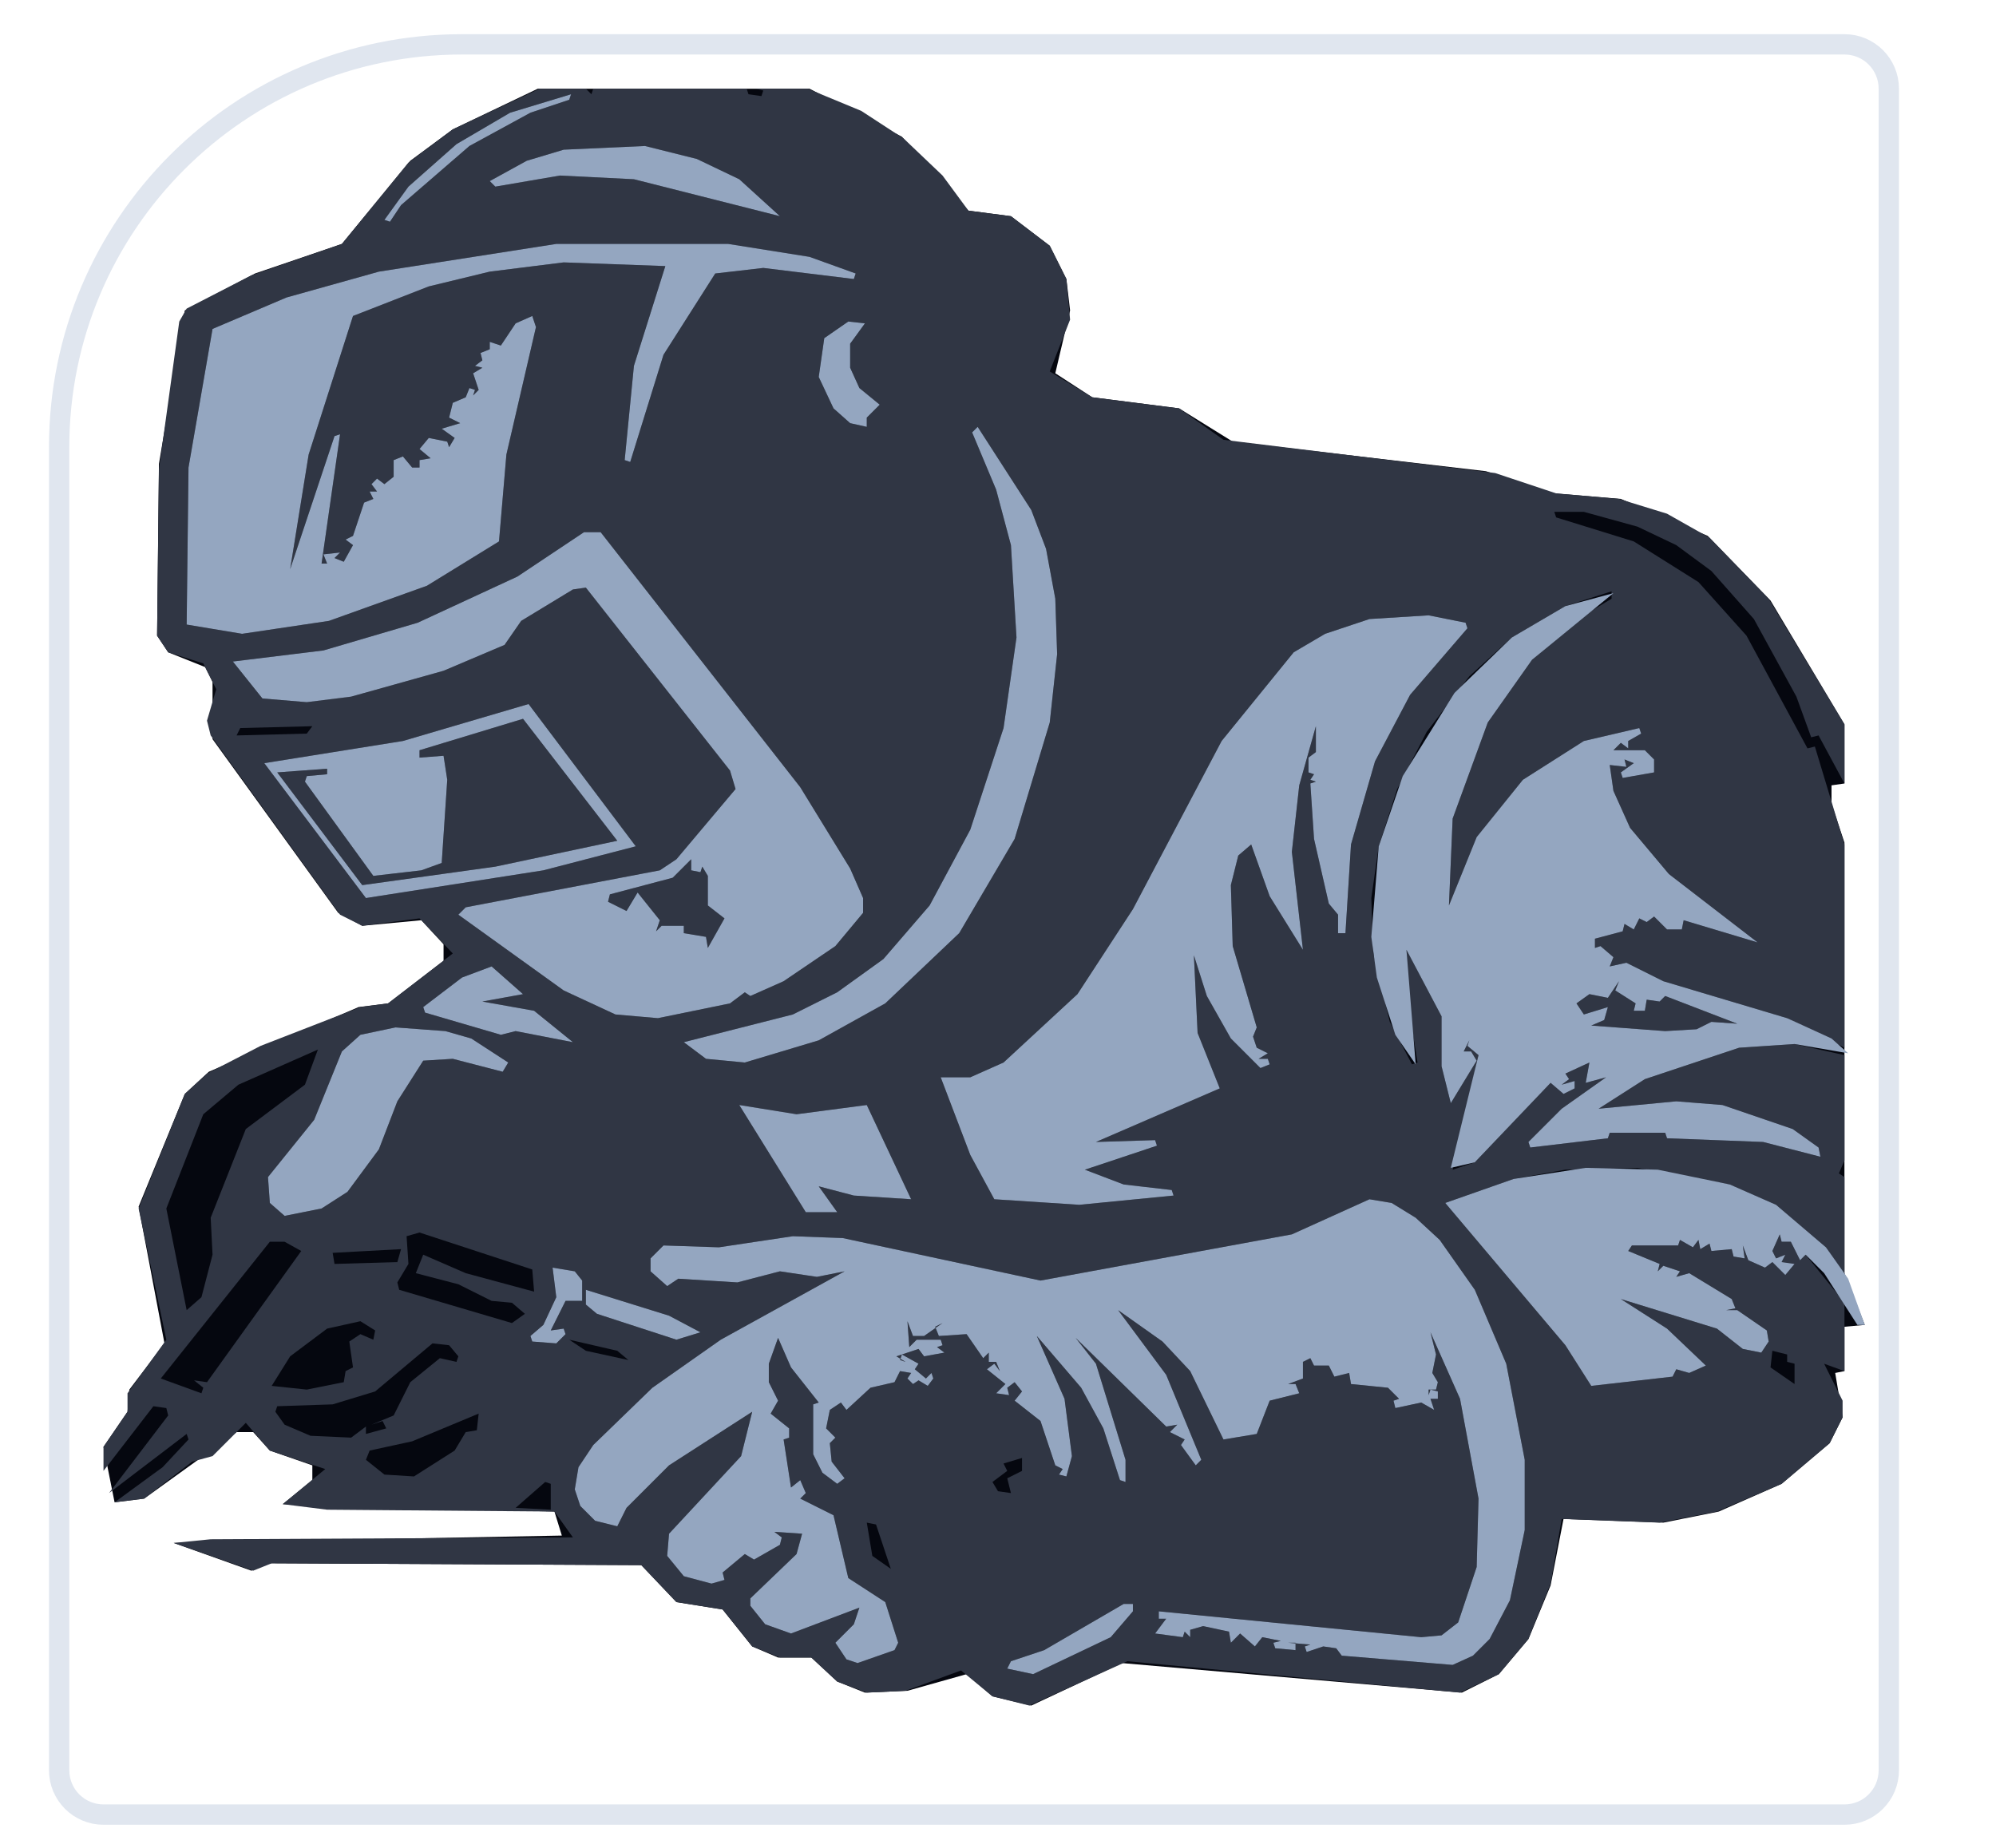
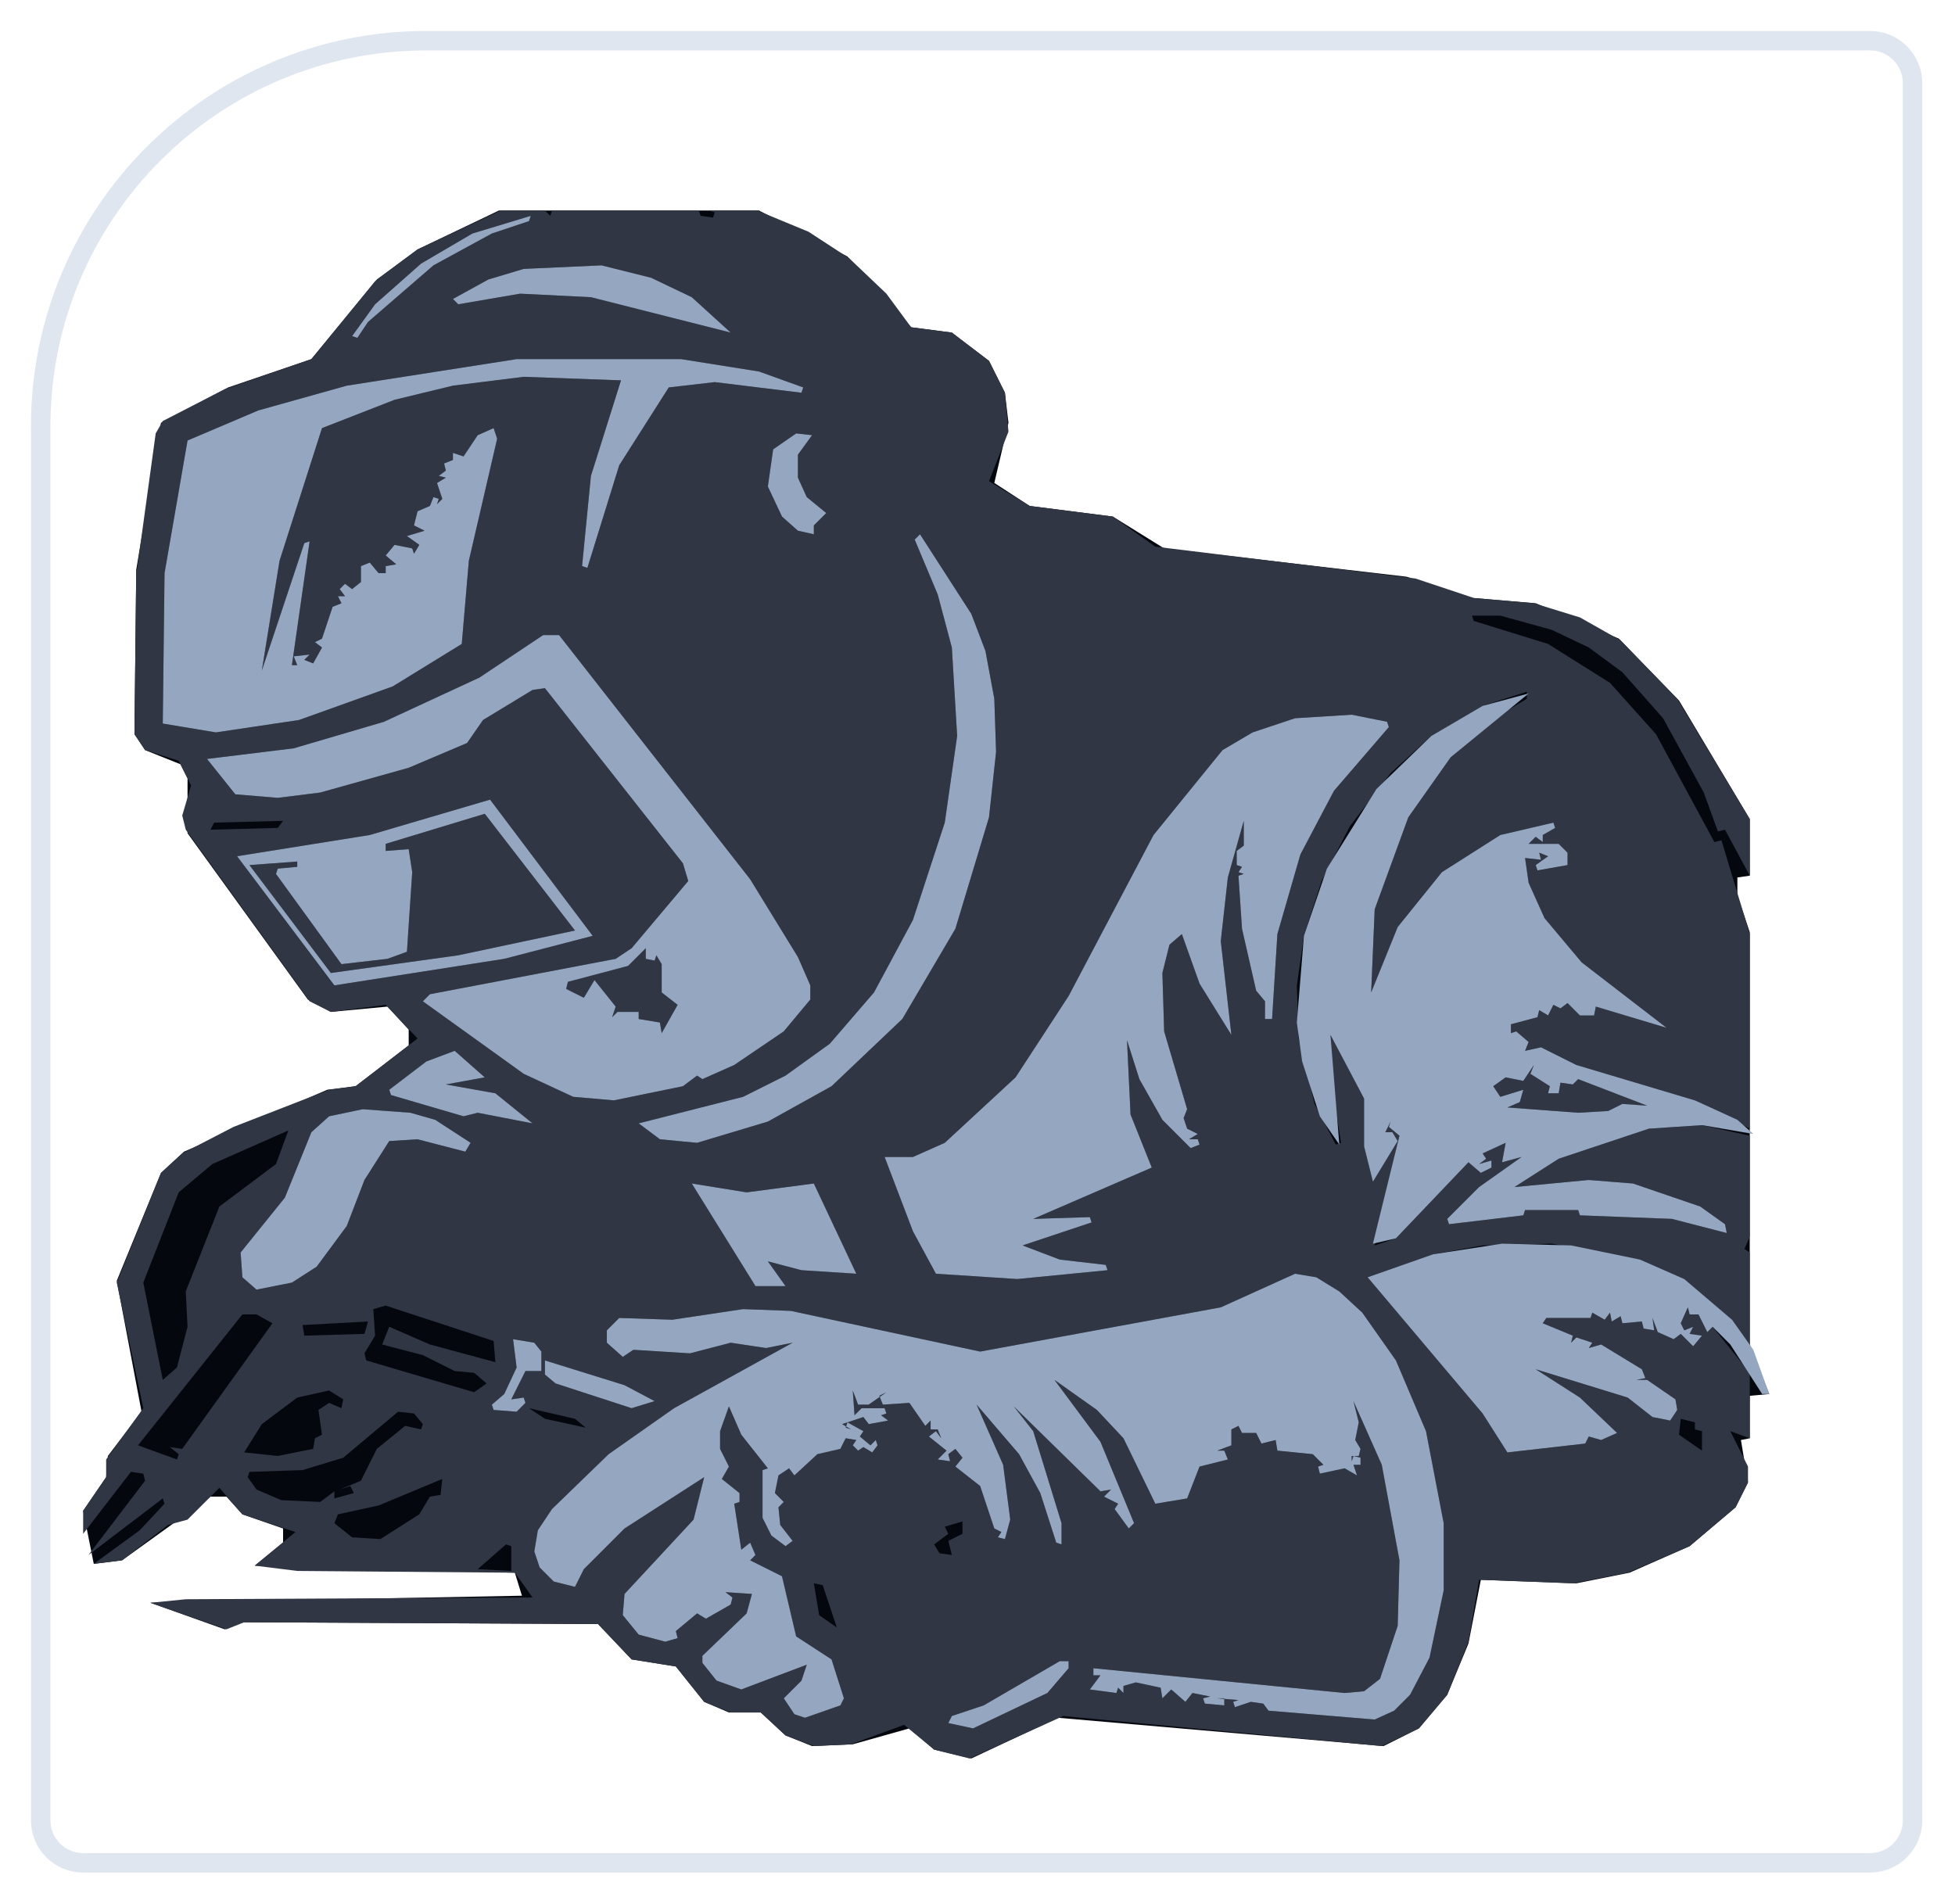
- <svg xmlns="http://www.w3.org/2000/svg" viewBox="290 20 1080 1000">
+ <svg xmlns="http://www.w3.org/2000/svg" viewBox="299 -51 1105 1076">
  <g id="frame">
-     <path d="M322,960 L322,262 A218,218 0 0 1 540,44 L1288,44 A24,24 0 0 1 1312,68 L1312,978 A24,24 0 0 1 1288,1002 L346,1002 A24,24 0 0 1 322,978 Z" fill="none" stroke="#9db0cb" stroke-opacity="0.32" stroke-width="11" />
+     <path d="M322,960 L322,190 A218,218 0 0 1 540,-28 L1356,-28 A24,24 0 0 1 1380,-4 L1380,978 A24,24 0 0 1 1356,1002 L346,1002 A24,24 0 0 1 322,978 Z" fill="none" stroke="#9db0cb" stroke-opacity="0.32" stroke-width="11" />
  </g>
  <g id="figure">
    <path id="blocker" d="M390,188L376,271L375,364L381,373L401,381L405,389L405,420L473,514L486,521L518,518L530,531L530,540L500,563L484,565L403,600L390,612L365,673L379,747L360,772L359,784L346,803L352,833L368,831L418,795L427,795L436,805L459,813L459,821L443,834L590,838L594,851L384,855L426,870L436,866L637,867L656,887L681,891L697,911L711,917L729,917L743,930L758,936L781,935L813,926L827,938L848,943L897,920L1081,936L1101,926L1117,907L1129,878L1136,842L1190,844L1220,838L1254,823L1280,801L1287,787L1283,763L1288,762L1288,738L1299,737L1288,709L1288,476L1281,455L1281,445L1288,444L1288,412L1248,345L1214,310L1167,290L1131,287L1094,275L957,259L928,241L881,235L861,222L869,188L867,171L858,153L837,137L814,134L778,94L728,68L581,68L535,90L512,107L475,152L428,168Z" fill="#05070f" />
    <path id="dark" d="M903,888L903,892L891,906L849,926L835,923L837,919L855,913L898,888ZM759,844L764,845L772,869L762,862ZM588,823L588,837L569,836L585,822ZM843,809L843,816L835,820L837,828L830,827L827,822L835,816L833,812ZM549,785L548,794L542,795L536,805L514,819L498,818L488,810L490,805L513,800ZM1249,751L1257,753L1257,757L1261,758L1261,769L1248,760ZM538,754L537,757L528,755L512,768L503,786L491,791L497,789L499,793L488,796L488,792L480,798L458,797L444,791L439,784L440,781L470,780L493,773L524,747L533,748ZM598,745L624,751L630,756L607,751ZM493,740L492,745L485,742L479,746L481,760L477,762L476,768L456,772L437,770L447,754L467,739L485,735ZM607,718L652,732L669,741L656,745L613,731L607,726ZM601,708L605,713L605,724L596,724L588,740L595,739L596,742L591,747L578,746L577,743L584,737L591,722L589,706ZM507,696L505,703L471,704L470,698ZM453,697L402,768L395,767L400,771L399,774L377,766L436,692L444,692ZM510,689L517,687L578,707L579,719L542,709L519,699L515,709L538,715L556,724L567,725L574,731L567,736L506,718L505,714L511,704ZM1115,810L1115,848L1107,886L1096,907L1087,916L1076,921L1016,916L1013,912L1006,911L997,914L996,911L999,910L987,909L991,909L991,913L980,912L979,909L983,908L973,906L969,911L961,904L956,909L955,903L941,900L934,902L934,906L931,903L930,906L915,904L921,896L917,896L917,892L1059,906L1070,905L1079,898L1089,868L1090,831L1080,777L1064,741L1067,753L1065,763L1068,768L1067,772L1063,772L1063,775L1064,772L1068,773L1068,777L1064,777L1066,783L1059,779L1045,782L1044,778L1047,777L1041,771L1021,769L1020,763L1012,765L1009,759L1001,759L999,755L995,757L995,766L987,769L991,769L993,774L977,778L970,796L952,799L934,762L919,746L895,729L921,764L940,810L937,813L929,802L931,799L923,795L927,791L921,792L872,744L883,758L899,810L899,822L896,821L887,793L875,771L851,743L866,777L870,808L867,819L863,818L865,815L861,813L853,789L839,778L843,773L839,768L835,771L836,775L829,774L834,769L824,761L828,758L831,762L829,757L825,757L825,752L822,755L813,742L798,743L796,738L800,736L790,743L784,743L781,735L782,749L786,745L799,745L800,748L797,749L801,752L790,754L787,750L775,754L780,757L777,756L778,753L787,758L785,761L791,766L794,763L795,766L792,770L787,767L784,769L781,766L783,763L777,762L774,768L761,771L748,783L745,779L739,783L737,793L742,798L739,801L740,811L747,820L743,823L735,817L730,807L730,780L733,779L718,760L711,744L706,758L706,768L711,778L707,785L717,793L717,798L714,799L718,825L723,821L726,828L723,831L741,840L749,874L769,887L776,909L774,913L754,920L748,918L742,909L752,899L755,890L718,904L704,899L696,889L696,885L721,861L724,850L709,849L713,852L712,856L698,864L693,861L681,871L682,875L675,877L660,873L651,862L652,850L691,808L697,784L652,813L629,836L624,846L612,843L604,835L601,826L603,814L611,802L643,771L680,745L747,708L732,711L712,708L689,714L657,712L651,716L642,708L642,701L649,694L679,695L719,689L746,690L853,713L989,688L1031,669L1043,671L1056,679L1069,691L1088,718L1105,758ZM690,618L721,623L759,618L783,669L752,667L733,662L743,676L726,676ZM462,588L455,607L423,631L404,679L405,699L399,722L391,729L380,674L400,623L419,607ZM565,595L562,600L535,593L519,594L505,616L495,642L478,665L464,674L444,678L436,671L435,657L460,626L475,589L485,580L504,576L531,578L545,582ZM1143,563L1147,569L1160,565L1158,572L1151,575L1191,578L1208,577L1216,573L1230,574L1191,559L1188,562L1181,561L1180,567L1174,567L1175,563L1164,556L1166,551L1160,560L1150,558ZM519,565L540,549L556,543L573,558L551,562L579,567L600,584L569,578L561,580L520,568ZM682,517L673,510L673,494L670,489L669,492L664,491L664,485L654,495L620,504L619,508L629,513L635,503L647,518L645,524L648,521L660,521L660,525L672,527L673,533ZM459,413L456,417L418,418L420,414ZM624,475L573,409L517,426L517,430L530,429L532,442L529,487L518,491L492,494L455,443L456,440L467,439L467,436L440,438L486,499L558,489ZM634,478L584,491L488,506L433,433L508,421L576,401ZM1083,357L1084,360L1053,396L1034,432L1021,477L1018,525L1014,525L1014,515L1009,509L1001,474L999,444L1002,443L999,442L1001,439L998,438L998,430L1002,427L1002,413L993,445L989,481L995,534L977,505L967,477L960,483L956,499L957,532L970,576L968,581L970,587L976,590L971,593L976,593L977,596L972,598L956,582L943,559L936,537L938,579L950,609L883,638L915,637L916,640L877,653L898,661L924,664L925,667L874,672L828,669L815,645L799,603L815,603L833,595L873,558L903,512L951,421L990,373L1007,363L1031,355L1063,353ZM416,378L465,372L516,357L570,332L606,308L615,308L723,446L750,490L757,506L757,514L742,532L714,551L696,559L693,557L685,563L646,571L623,569L595,556L538,515L542,511L647,491L656,485L688,447L685,437L607,338L600,339L572,356L563,369L530,383L480,397L456,400L432,398ZM819,251L848,296L856,317L861,344L862,374L858,411L839,474L809,525L769,563L733,583L693,595L672,593L660,584L719,569L743,557L768,539L793,510L815,469L833,414L840,365L837,315L829,285L816,254ZM749,194L758,195L750,206L750,219L755,230L766,239L759,246L759,251L750,249L741,241L733,224L736,203ZM753,168L752,171L703,165L677,168L649,212L631,270L628,269L633,218L650,164L595,162L555,167L522,175L481,191L457,266L447,328L471,256L474,255L464,325L467,325L465,320L474,319L471,322L476,324L481,315L477,312L481,310L487,292L492,290L490,286L494,286L491,282L494,279L498,282L503,278L503,269L508,267L513,273L517,273L517,269L523,268L517,263L522,257L532,259L533,262L536,257L529,252L539,249L533,246L535,238L542,235L544,230L547,231L546,234L549,231L546,222L551,219L547,218L551,215L550,211L555,209L555,205L561,207L569,195L578,191L580,197L564,266L560,313L521,337L468,356L421,363L391,358L392,273L405,198L445,181L495,167L591,152L684,152L728,159ZM555,118L575,107L595,101L639,99L667,106L690,117L712,137L633,117L593,115L558,121ZM599,71L598,74L577,81L544,99L507,131L501,140L498,139L511,121L537,98L566,81ZM391,187L387,194L376,274L375,364L381,373L400,379L407,393L402,410L404,418L474,515L486,521L517,517L535,536L500,563L485,565L431,586L402,601L390,612L365,674L380,745L359,774L359,784L346,803L346,816L373,781L380,782L381,786L349,828L391,796L392,799L378,814L352,833L368,831L394,811L405,808L423,790L436,805L466,815L443,834L467,837L590,838L600,852L404,853L384,855L427,870L437,866L637,867L656,887L681,891L697,911L712,917L729,917L743,930L759,936L780,935L810,924L827,938L847,943L900,919L1080,936L1101,926L1117,907L1129,877L1135,842L1188,844L1219,838L1254,823L1280,801L1287,787L1287,778L1277,758L1288,762L1288,725L1267,699L1264,702L1259,692L1254,692L1253,688L1249,697L1251,701L1256,699L1254,703L1261,704L1256,710L1249,703L1245,706L1236,702L1233,694L1234,701L1228,700L1227,696L1216,697L1215,693L1210,696L1209,691L1206,695L1199,691L1198,694L1173,694L1171,697L1188,704L1187,708L1190,705L1199,708L1197,711L1204,709L1227,723L1229,728L1224,729L1230,729L1246,740L1247,746L1243,752L1233,750L1219,739L1167,723L1192,739L1213,759L1204,763L1197,761L1195,765L1151,770L1137,748L1072,671L1109,658L1137,653L1176,652L1226,661L1251,672L1278,695L1288,710L1288,657L1285,655L1288,648L1288,591L1261,585L1231,587L1180,604L1155,620L1197,616L1222,618L1260,631L1274,641L1275,646L1244,638L1192,636L1191,633L1161,633L1160,636L1118,641L1117,638L1135,620L1159,603L1148,606L1150,595L1137,601L1139,604L1135,607L1142,605L1142,609L1136,612L1129,606L1088,649L1076,653L1090,591L1084,586L1085,583L1082,589L1086,589L1089,594L1075,617L1070,597L1070,570L1051,534L1051,557L1057,595L1054,596L1042,573L1033,536L1032,506L1036,478L1046,447L1062,416L1085,386L1108,365L1137,348L1162,340L1162,344L1142,356L1119,377L1095,411L1076,463L1074,510L1089,473L1114,442L1147,421L1177,414L1178,417L1171,421L1171,425L1167,422L1163,426L1180,426L1185,431L1185,438L1168,441L1167,438L1174,433L1169,431L1170,435L1161,434L1163,448L1172,468L1193,493L1241,530L1201,518L1200,523L1192,523L1185,516L1181,519L1177,517L1174,523L1169,520L1168,524L1153,528L1153,533L1156,532L1163,538L1161,543L1170,541L1190,551L1257,571L1288,587L1288,477L1272,424L1268,425L1235,364L1209,335L1174,313L1132,300L1131,297L1147,297L1176,305L1197,315L1216,329L1239,355L1262,397L1270,419L1274,418L1288,444L1288,412L1247,344L1215,311L1192,298L1166,290L1132,287L1099,276L952,258L928,241L881,235L858,221L869,193L867,171L858,153L837,137L814,134L800,115L779,95L756,80L727,68L699,68L703,69L702,72L695,71L694,68L611,68L610,71L607,68L582,68L535,90L511,108L475,152L426,169Z" fill="#303644" fill-rule="evenodd" />
-     <path id="lines" d="M903,888L903,892L891,906L849,926L835,923L837,919L855,913L898,888ZM607,718L652,732L669,741L656,745L613,731L607,726ZM601,708L605,713L605,724L596,724L588,740L595,739L596,742L591,747L578,746L577,743L584,737L591,722L589,706ZM1115,810L1115,848L1107,886L1096,907L1087,916L1076,921L1016,916L1013,912L1006,911L997,914L996,911L999,910L987,909L991,909L991,913L980,912L979,909L983,908L973,906L969,911L961,904L956,909L955,903L941,900L934,902L934,906L931,903L930,906L915,904L921,896L917,896L917,892L1059,906L1070,905L1079,898L1089,868L1090,831L1080,777L1064,741L1067,753L1065,763L1068,768L1067,772L1063,772L1063,775L1064,772L1068,773L1068,777L1064,777L1066,783L1059,779L1045,782L1044,778L1047,777L1041,771L1021,769L1020,763L1012,765L1009,759L1001,759L999,755L995,757L995,766L987,769L991,769L993,774L977,778L970,796L952,799L934,762L919,746L895,729L921,764L940,810L937,813L929,802L931,799L923,795L927,791L921,792L872,744L883,758L899,810L899,822L896,821L887,793L875,771L851,743L866,777L870,808L867,819L863,818L865,815L861,813L853,789L839,778L843,773L839,768L835,771L836,775L829,774L834,769L824,761L828,758L831,762L829,757L825,757L825,752L822,755L813,742L798,743L796,738L800,736L790,743L784,743L781,735L782,749L786,745L799,745L800,748L797,749L801,752L790,754L787,750L775,754L780,757L777,756L778,753L787,758L785,761L791,766L794,763L795,766L792,770L787,767L784,769L781,766L783,763L777,762L774,768L761,771L748,783L745,779L739,783L737,793L742,798L739,801L740,811L747,820L743,823L735,817L730,807L730,780L733,779L718,760L711,744L706,758L706,768L711,778L707,785L717,793L717,798L714,799L718,825L723,821L726,828L723,831L741,840L749,874L769,887L776,909L774,913L754,920L748,918L742,909L752,899L755,890L718,904L704,899L696,889L696,885L721,861L724,850L709,849L713,852L712,856L698,864L693,861L681,871L682,875L675,877L660,873L651,862L652,850L691,808L697,784L652,813L629,836L624,846L612,843L604,835L601,826L603,814L611,802L643,771L680,745L747,708L732,711L712,708L689,714L657,712L651,716L642,708L642,701L649,694L679,695L719,689L746,690L853,713L989,688L1031,669L1043,671L1056,679L1069,691L1088,718L1105,758ZM1072,671L1109,658L1148,652L1187,653L1226,661L1251,672L1278,695L1290,712L1299,737L1295,737L1277,709L1267,699L1264,702L1259,692L1254,692L1253,688L1249,697L1251,701L1256,699L1254,703L1261,704L1256,710L1249,703L1245,706L1236,702L1233,694L1234,701L1228,700L1227,696L1216,697L1215,693L1210,696L1209,691L1206,695L1199,691L1198,694L1173,694L1171,697L1188,704L1187,708L1190,705L1199,708L1197,711L1204,709L1227,723L1229,728L1224,729L1230,729L1246,740L1247,746L1243,752L1233,750L1219,739L1167,723L1192,739L1213,759L1204,763L1197,761L1195,765L1151,770L1137,748ZM690,618L721,623L759,618L783,669L752,667L733,662L743,676L726,676ZM565,595L562,600L535,593L519,594L505,616L495,642L478,665L464,674L444,678L436,671L435,657L460,626L475,589L485,580L504,576L531,578L545,582ZM1143,563L1147,569L1160,565L1158,572L1151,575L1191,578L1208,577L1216,573L1230,574L1191,559L1188,562L1181,561L1180,567L1174,567L1175,563L1164,556L1166,551L1160,560L1150,558ZM519,565L540,549L556,543L573,558L551,562L579,567L600,584L569,578L561,580L520,568ZM682,517L673,510L673,494L670,489L669,492L664,491L664,485L654,495L620,504L619,508L629,513L635,503L647,518L645,524L648,521L660,521L660,525L672,527L673,533ZM624,475L573,409L517,426L517,430L530,429L532,442L529,487L518,491L492,494L455,443L456,440L467,439L467,436L440,438L486,499L558,489ZM634,478L584,491L488,506L433,433L508,421L576,401ZM1083,357L1084,360L1053,396L1034,432L1021,477L1018,525L1014,525L1014,515L1009,509L1001,474L999,444L1002,443L999,442L1001,439L998,438L998,430L1002,427L1002,413L993,445L989,481L995,534L977,505L967,477L960,483L956,499L957,532L970,576L968,581L970,587L976,590L971,593L976,593L977,596L972,598L956,582L943,559L936,537L938,579L950,609L883,638L915,637L916,640L877,653L898,661L924,664L925,667L874,672L828,669L815,645L799,603L815,603L833,595L873,558L903,512L951,421L990,373L1007,363L1031,355L1063,353ZM1137,348L1163,341L1119,377L1095,411L1076,463L1074,510L1089,473L1114,442L1147,421L1177,414L1178,417L1171,421L1171,425L1167,422L1163,426L1180,426L1185,431L1185,438L1168,441L1167,438L1174,433L1169,431L1170,435L1161,434L1163,448L1172,468L1193,493L1241,530L1201,518L1200,523L1192,523L1185,516L1181,519L1177,517L1174,523L1169,520L1168,524L1153,528L1153,533L1156,532L1163,538L1161,543L1170,541L1190,551L1257,571L1281,582L1290,590L1261,585L1231,587L1180,604L1155,620L1197,616L1222,618L1260,631L1274,641L1275,646L1244,638L1192,636L1191,633L1161,633L1160,636L1118,641L1117,638L1135,620L1159,603L1148,606L1150,595L1137,601L1139,604L1135,607L1142,605L1142,609L1136,612L1129,606L1088,649L1075,652L1090,591L1084,586L1085,583L1082,589L1086,589L1089,594L1075,617L1070,597L1070,570L1051,534L1056,596L1045,580L1035,549L1032,527L1036,478L1049,440L1077,395L1108,365ZM416,378L465,372L516,357L570,332L606,308L615,308L723,446L750,490L757,506L757,514L742,532L714,551L696,559L693,557L685,563L646,571L623,569L595,556L538,515L542,511L647,491L656,485L688,447L685,437L607,338L600,339L572,356L563,369L530,383L480,397L456,400L432,398ZM819,251L848,296L856,317L861,344L862,374L858,411L839,474L809,525L769,563L733,583L693,595L672,593L660,584L719,569L743,557L768,539L793,510L815,469L833,414L840,365L837,315L829,285L816,254ZM749,194L758,195L750,206L750,219L755,230L766,239L759,246L759,251L750,249L741,241L733,224L736,203ZM753,168L752,171L703,165L677,168L649,212L631,270L628,269L633,218L650,164L595,162L555,167L522,175L481,191L457,266L447,328L471,256L474,255L464,325L467,325L465,320L474,319L471,322L476,324L481,315L477,312L481,310L487,292L492,290L490,286L494,286L491,282L494,279L498,282L503,278L503,269L508,267L513,273L517,273L517,269L523,268L517,263L522,257L532,259L533,262L536,257L529,252L539,249L533,246L535,238L542,235L544,230L547,231L546,234L549,231L546,222L551,219L547,218L551,215L550,211L555,209L555,205L561,207L569,195L578,191L580,197L564,266L560,313L521,337L468,356L421,363L391,358L392,273L405,198L445,181L495,167L591,152L684,152L728,159ZM555,118L575,107L595,101L639,99L667,106L690,117L712,137L633,117L593,115L558,121ZM599,71L598,74L577,81L544,99L507,131L501,140L498,139L511,121L537,98L566,81Z" fill="#94a6c0" fill-opacity="1" fill-rule="evenodd" />
+     <path id="lines" d="M903,888L903,892L891,906L849,926L835,923L837,919L855,913L898,888ZM607,718L652,732L669,741L656,745L613,731L607,726ZM601,708L605,713L605,724L596,724L588,740L595,739L596,742L591,747L578,746L577,743L584,737L591,722L589,706ZM1115,810L1115,848L1107,886L1096,907L1087,916L1076,921L1016,916L1013,912L1006,911L997,914L996,911L999,910L987,909L991,909L991,913L980,912L979,909L983,908L973,906L969,911L961,904L956,909L955,903L941,900L934,902L934,906L931,903L930,906L915,904L921,896L917,896L917,892L1059,906L1070,905L1079,898L1089,868L1090,831L1080,777L1064,741L1067,753L1065,763L1068,768L1067,772L1063,772L1063,775L1064,772L1068,773L1068,777L1064,777L1066,783L1059,779L1045,782L1044,778L1047,777L1041,771L1021,769L1020,763L1012,765L1009,759L1001,759L999,755L995,757L995,766L987,769L991,769L993,774L977,778L970,796L952,799L934,762L919,746L895,729L921,764L940,810L937,813L929,802L931,799L923,795L927,791L921,792L872,744L883,758L899,810L899,822L896,821L887,793L875,771L851,743L866,777L870,808L867,819L863,818L865,815L861,813L853,789L839,778L843,773L839,768L835,771L836,775L829,774L834,769L824,761L828,758L831,762L829,757L825,757L825,752L822,755L813,742L798,743L796,738L800,736L790,743L784,743L781,735L782,749L786,745L799,745L800,748L797,749L801,752L790,754L787,750L775,754L780,757L777,756L778,753L787,758L785,761L791,766L794,763L795,766L792,770L787,767L784,769L781,766L783,763L777,762L774,768L761,771L748,783L745,779L739,783L737,793L742,798L739,801L740,811L747,820L743,823L735,817L730,807L730,780L733,779L718,760L711,744L706,758L706,768L711,778L707,785L717,793L717,798L714,799L718,825L723,821L726,828L723,831L741,840L749,874L769,887L776,909L774,913L754,920L748,918L742,909L752,899L755,890L718,904L704,899L696,889L696,885L721,861L724,850L709,849L713,852L712,856L698,864L693,861L681,871L682,875L675,877L660,873L651,862L652,850L691,808L697,784L652,813L629,836L624,846L612,843L604,835L601,826L603,814L611,802L643,771L680,745L747,708L732,711L712,708L689,714L657,712L651,716L642,708L642,701L649,694L679,695L719,689L746,690L853,713L989,688L1031,669L1043,671L1056,679L1069,691L1088,718L1105,758ZM1072,671L1109,658L1148,652L1187,653L1226,661L1251,672L1278,695L1290,712L1299,737L1295,737L1277,709L1267,699L1264,702L1259,692L1254,692L1253,688L1249,697L1251,701L1256,699L1254,703L1261,704L1256,710L1249,703L1245,706L1236,702L1233,694L1234,701L1228,700L1227,696L1216,697L1215,693L1210,696L1209,691L1206,695L1199,691L1198,694L1173,694L1171,697L1188,704L1187,708L1190,705L1199,708L1197,711L1204,709L1227,723L1229,728L1224,729L1230,729L1246,740L1247,746L1243,752L1233,750L1219,739L1167,723L1192,739L1213,759L1204,763L1197,761L1195,765L1151,770L1137,748ZM690,618L721,623L759,618L783,669L752,667L733,662L743,676L726,676ZM565,595L562,600L535,593L519,594L505,616L495,642L478,665L464,674L444,678L436,671L435,657L460,626L475,589L485,580L504,576L531,578L545,582ZM1143,563L1147,569L1160,565L1158,572L1151,575L1191,578L1208,577L1216,573L1230,574L1191,559L1188,562L1181,561L1180,567L1174,567L1175,563L1164,556L1166,551L1160,560L1150,558ZM519,565L540,549L556,543L573,558L551,562L579,567L600,584L569,578L561,580L520,568ZM682,517L673,510L673,494L670,489L669,492L664,491L664,485L654,495L620,504L619,508L629,513L635,503L647,518L645,524L648,521L660,521L660,525L672,527L673,533ZM624,475L573,409L517,426L517,430L530,429L532,442L529,487L518,491L492,494L455,443L456,440L467,439L467,436L440,438L486,499L558,489ZM634,478L584,491L488,506L433,433L508,421L576,401ZM1083,357L1084,360L1053,396L1034,432L1021,477L1018,525L1014,525L1014,515L1009,509L1001,474L999,444L1002,443L999,442L1001,439L998,438L998,430L1002,427L1002,413L993,445L989,481L995,534L977,505L967,477L960,483L956,499L957,532L970,576L968,581L970,587L976,590L971,593L976,593L977,596L972,598L956,582L943,559L936,537L938,579L950,609L883,638L915,637L916,640L877,653L898,661L924,664L925,667L874,672L828,669L815,645L799,603L815,603L833,595L873,558L903,512L951,421L990,373L1007,363L1031,355L1063,353ZM1137,348L1163,341L1119,377L1095,411L1076,463L1074,510L1089,473L1114,442L1147,421L1177,414L1178,417L1171,421L1171,425L1167,422L1163,426L1180,426L1185,431L1185,438L1168,441L1167,438L1174,433L1169,431L1170,435L1161,434L1163,448L1172,468L1193,493L1241,530L1201,518L1200,523L1192,523L1185,516L1181,519L1177,517L1174,523L1169,520L1168,524L1153,528L1153,533L1156,532L1163,538L1161,543L1170,541L1190,551L1257,571L1281,582L1290,590L1261,585L1231,587L1180,604L1155,620L1197,616L1222,618L1260,631L1274,641L1275,646L1244,638L1192,636L1191,633L1161,633L1160,636L1118,641L1117,638L1135,620L1159,603L1148,606L1150,595L1137,601L1139,604L1135,607L1142,605L1142,609L1136,612L1129,606L1088,649L1075,652L1090,591L1084,586L1085,583L1082,589L1086,589L1089,594L1075,617L1070,597L1070,570L1051,534L1056,596L1045,580L1035,549L1032,527L1036,478L1049,440L1077,395L1108,365ZM416,378L465,372L516,357L570,332L606,308L615,308L723,446L750,490L757,506L757,514L742,532L714,551L696,559L693,557L685,563L646,571L623,569L595,556L538,515L542,511L647,491L656,485L688,447L685,437L607,338L600,339L572,356L563,369L530,383L480,397L456,400L432,398ZM819,251L848,296L856,317L861,344L862,374L858,411L839,474L809,525L769,563L733,583L693,595L672,593L660,584L719,569L743,557L768,539L793,510L815,469L833,414L840,365L837,315L829,285L816,254ZM749,194L758,195L750,206L750,219L755,230L766,239L759,246L759,251L750,249L741,241L733,224L736,203ZM753,168L752,171L703,165L677,168L649,212L631,270L628,269L633,218L650,164L595,162L555,167L522,175L481,191L457,266L447,328L471,256L474,255L464,325L467,325L465,320L474,319L471,322L476,324L481,315L477,312L481,310L487,292L492,290L490,286L494,286L491,282L494,279L498,282L503,278L503,269L508,267L513,273L517,273L517,269L523,268L517,263L522,257L532,259L533,262L536,257L529,252L539,249L533,246L535,238L542,235L544,230L547,231L546,234L549,231L546,222L551,219L547,218L551,215L550,211L555,209L555,205L561,207L569,195L578,191L580,197L564,266L560,313L521,337L468,356L421,363L391,358L392,273L405,198L445,181L495,167L591,152L684,152L728,159ZM555,118L575,107L595,101L639,99L667,106L690,117L712,137L633,117L593,115L558,121ZM599,71L598,74L577,81L544,99L507,131L501,140L498,139L511,121L537,98L566,81Z" fill="#94a6c0" fill-rule="evenodd" />
  </g>
</svg>
